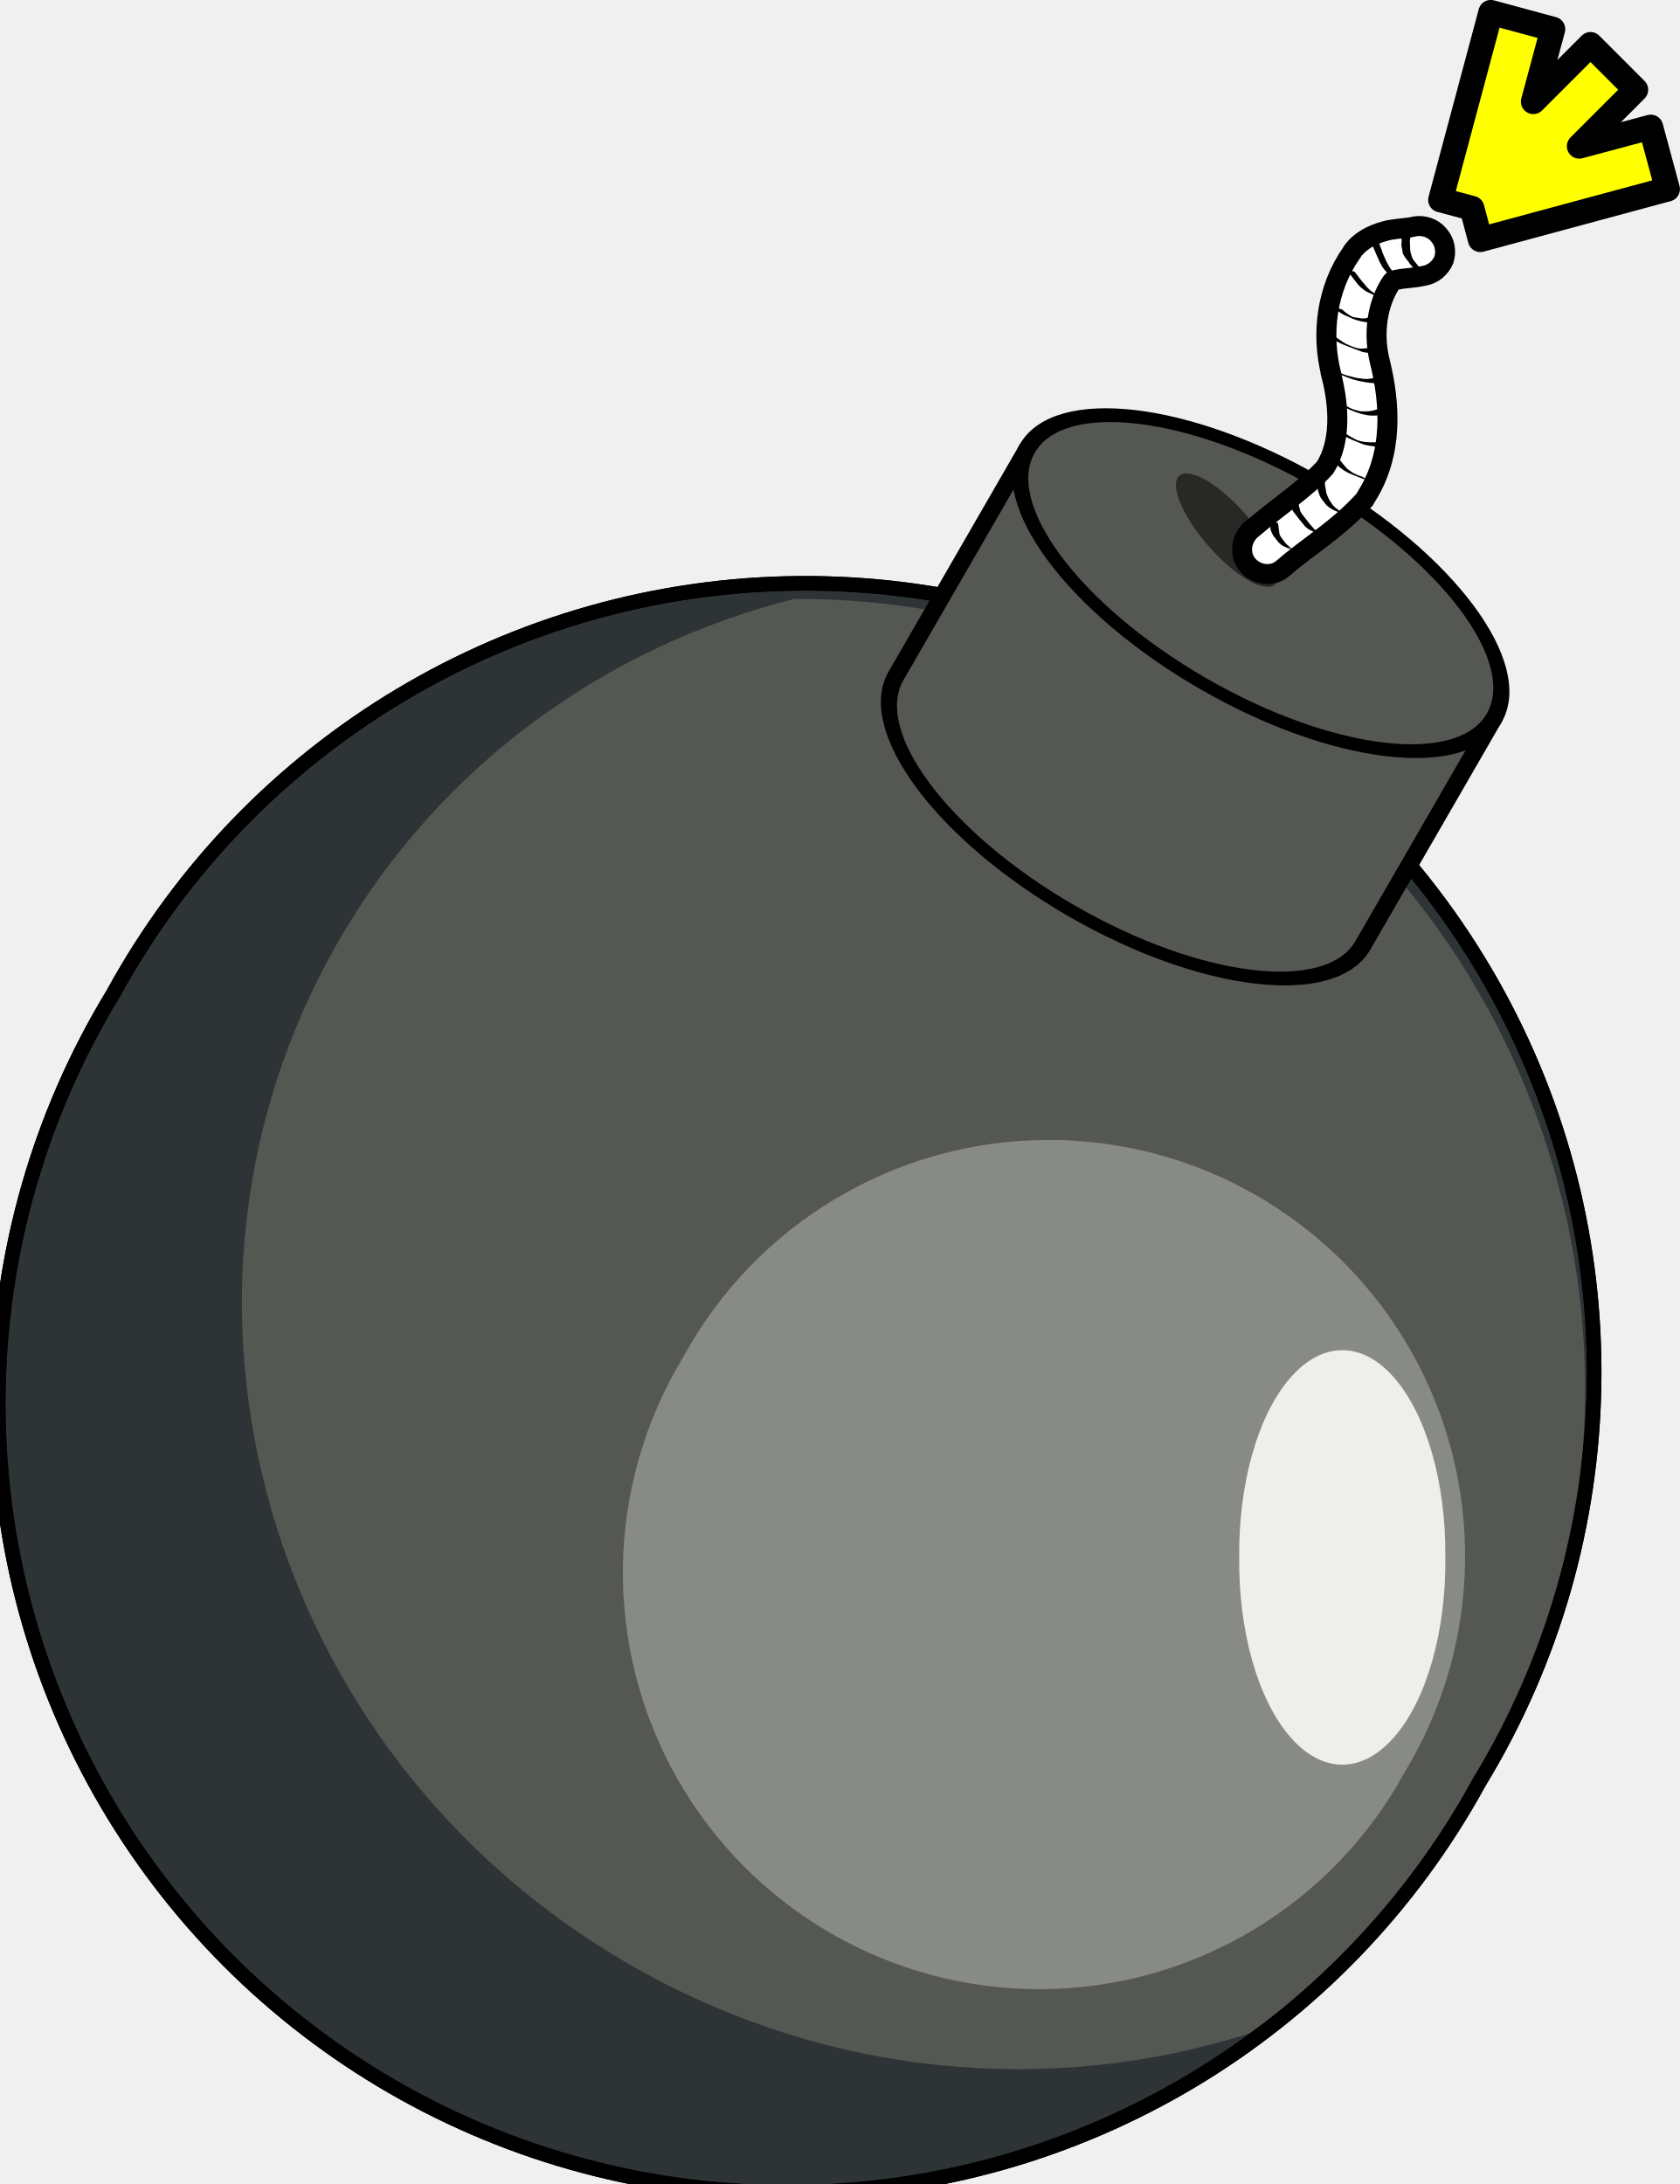
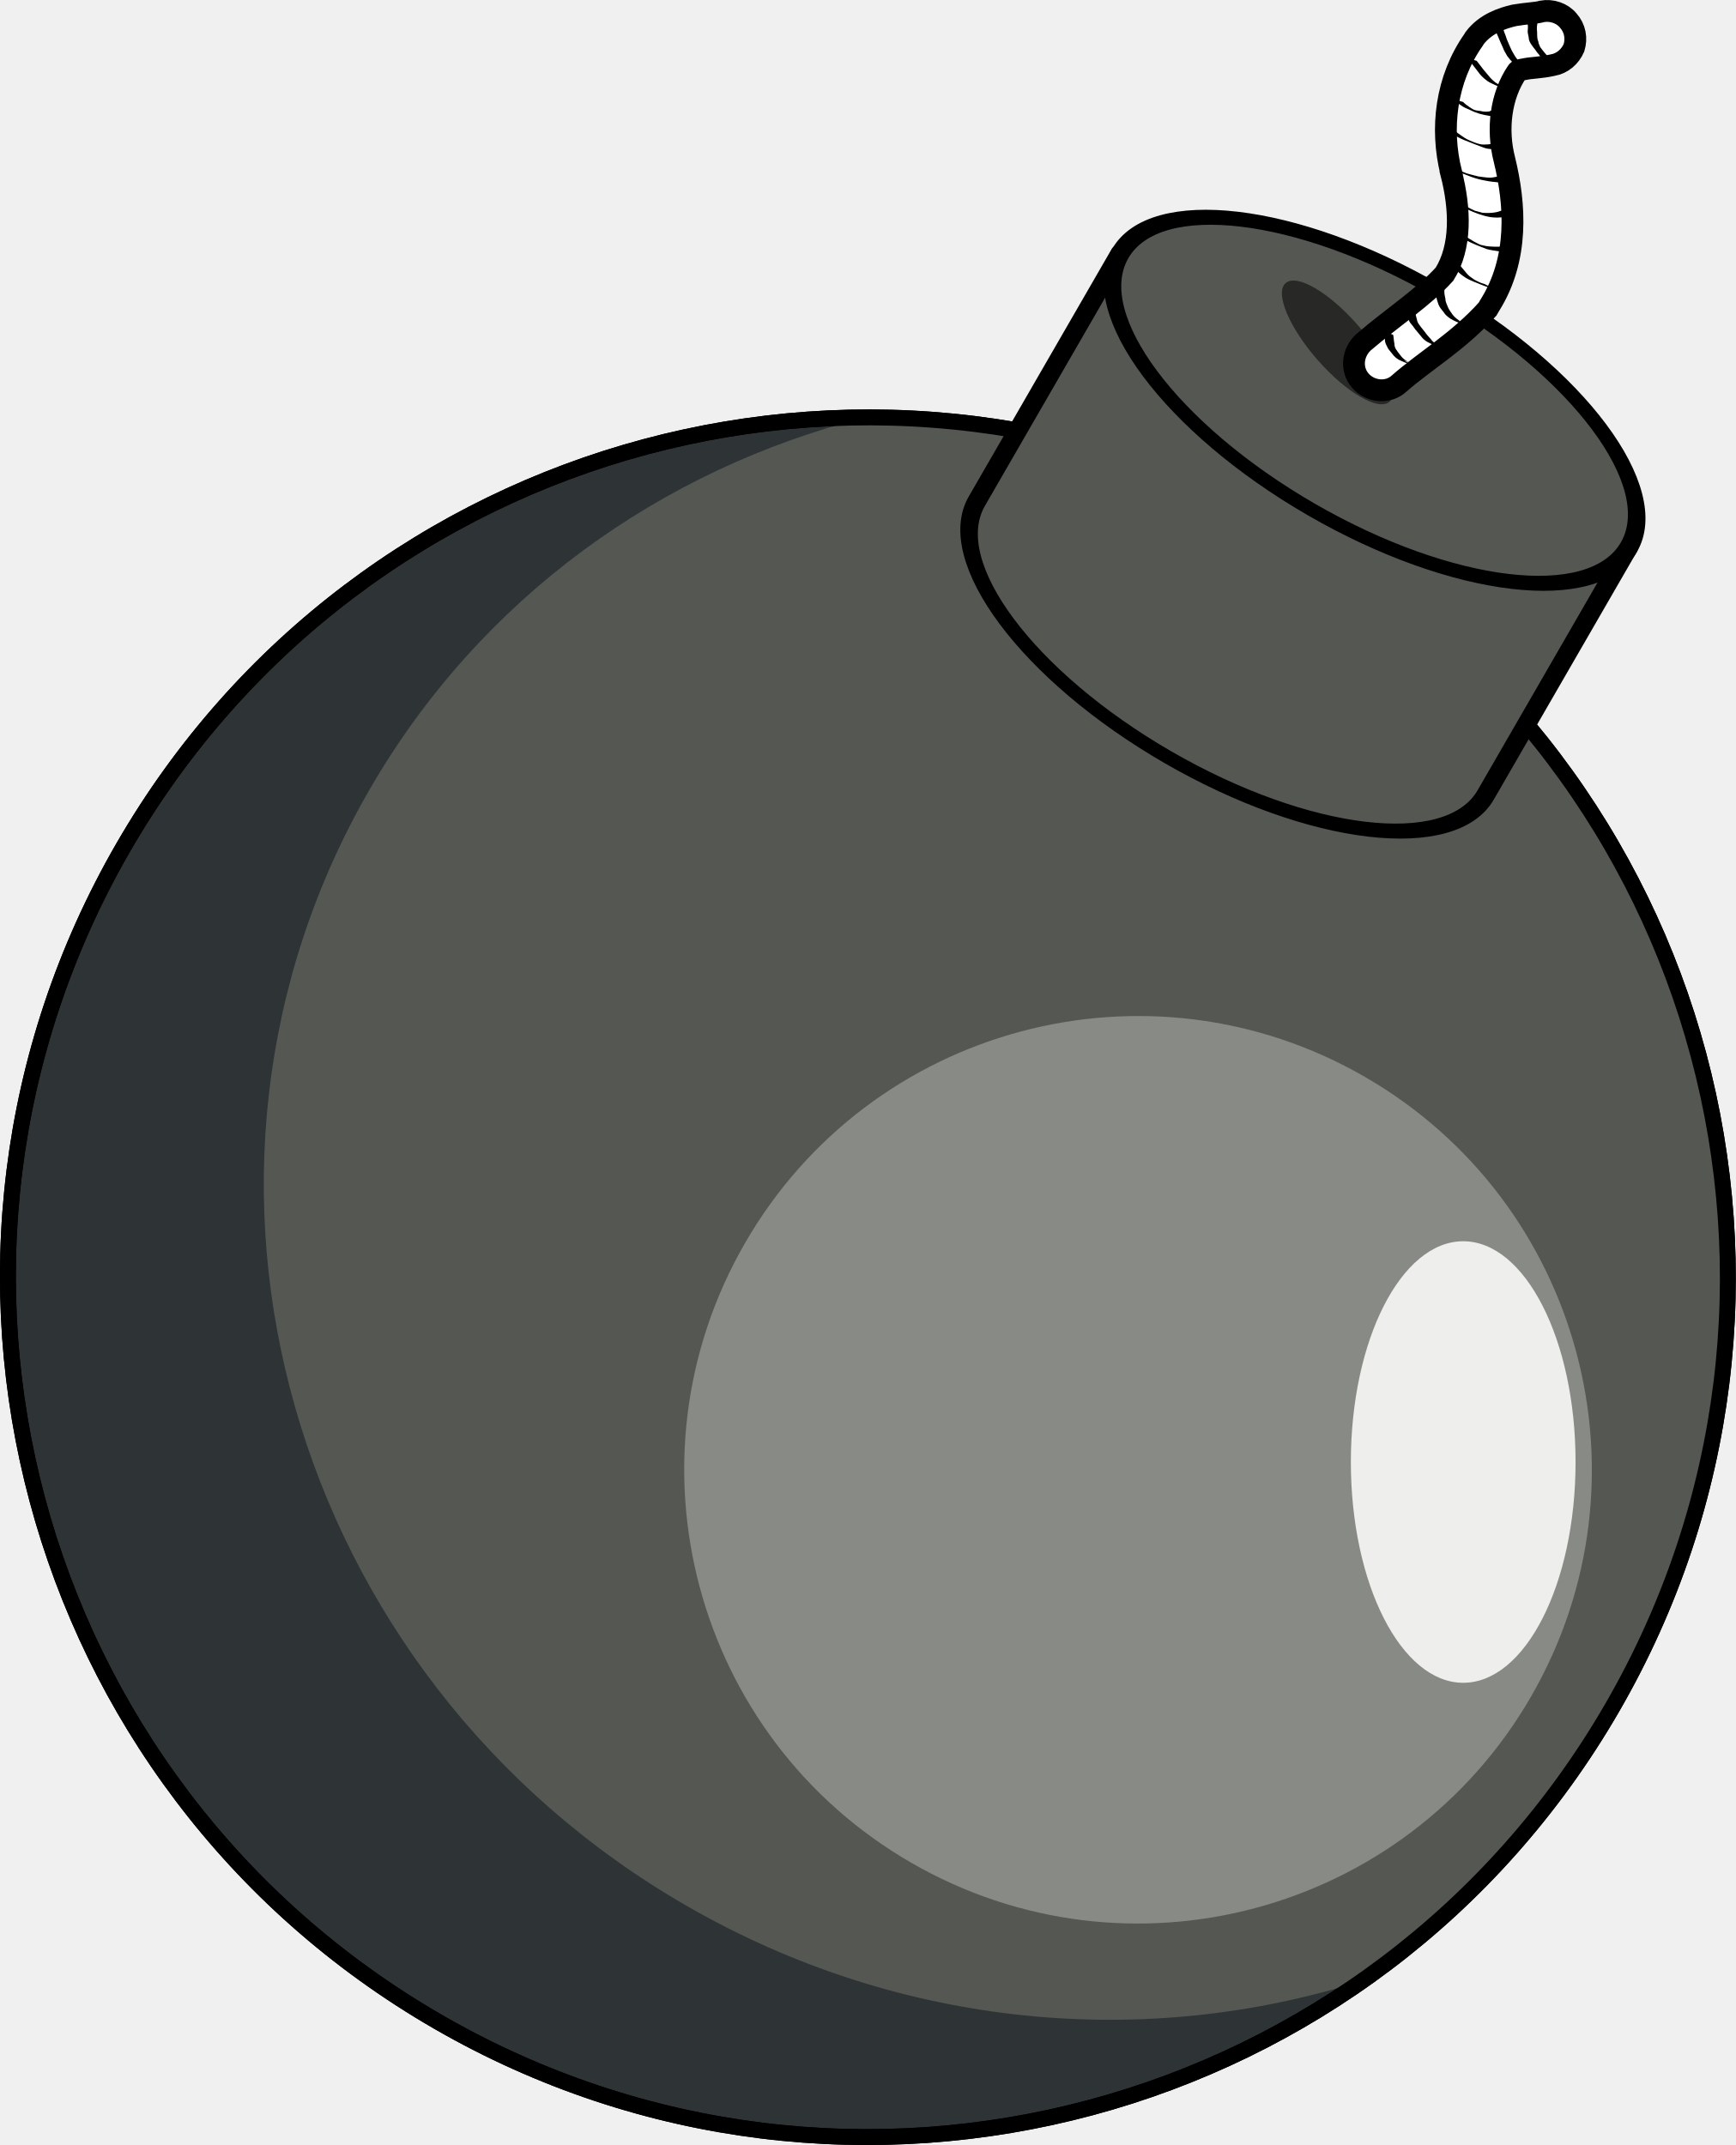
- <svg xmlns="http://www.w3.org/2000/svg" id="svg2" viewBox="0 0 230.26 299.37" version="1.0">
-   <g id="layer1" transform="translate(560.87 501.2)">
-     <g id="g18574" transform="matrix(.96593 .25882 -.25882 .96593 -107.62 101.46)">
-       <path id="path14638" style="stroke-linejoin:round;stroke:#000000;stroke-linecap:round;stroke-width:2.074;fill:#2e3436" d="m-1371.8 45.24a112.13 112.13 0 1 1 -224.2 0 112.13 112.13 0 1 1 224.2 0z" transform="matrix(.93143 .24957 -.24957 .93143 954.31 18.905)" />
-       <path id="path14640" style="fill:#555753" d="m-411.15-413.75c-19.1-5.12-38.4-4.79-56.21 0.05-0.02 0.01-0.05 0.03-0.08 0.04-23.01 12.87-40.87 34.33-48.12 61.39-14.51 54.17 18.98 110.26 74.77 125.21 30.12 8.07 60.62 2.5 84.58-12.86 9.82-11.7 17.3-25.69 21.52-41.4 15.44-57.65-18.81-116.98-76.46-132.43z" />
-       <path id="path18549" style="stroke-linejoin:round;stroke:#000000;stroke-linecap:round;stroke-width:2.074;fill:none" d="m-1371.8 45.24a112.13 112.13 0 1 1 -224.2 0 112.13 112.13 0 1 1 224.2 0z" transform="matrix(.93143 .24957 -.24957 .93143 954.31 18.905)" />
-       <g id="g14628" style="stroke:#000000;stroke-width:2;fill:#555753" transform="matrix(.96593 .25882 -.25882 .96593 715.81 399.04)">
-         <path id="path14625" style="stroke-linejoin:round;stroke:#000000;stroke-linecap:round;stroke-width:2.339;fill:#555753" transform="matrix(1.0039 0 0 .72844 -128.27 -193.37)" d="m-1129.3-438.31v49.42c0 12.03-16.5 21.79-36.8 21.79s-36.8-9.76-36.8-21.79v-49.42" />
-         <path id="path14620" style="stroke-linejoin:round;stroke:#000000;stroke-linecap:round;stroke-width:2.339;fill:#555753" d="m-1129.3-410.85a36.786 21.786 0 1 1 -73.6 0 36.786 21.786 0 1 1 73.6 0z" transform="matrix(1.0039 0 0 .72844 -128.27 -213.37)" />
-       </g>
-       <path id="path14645" style="fill:#888a85" d="m-1371.8 45.24a112.13 112.13 0 1 1 -224.2 0 112.13 112.13 0 1 1 224.2 0z" transform="matrix(.49154 .13171 -.13171 .49154 335.3 -121.49)" />
-       <path id="path14647" style="fill:#eeeeec" d="m-1371.8 45.24a112.13 112.13 0 1 1 -224.2 0 112.13 112.13 0 1 1 224.2 0z" transform="matrix(.12171 -.032612 .06409 .23919 -183.11 -365.44)" />
-       <g id="g15600" transform="matrix(1.3303 .35645 -.35645 1.3303 1875.6 241.65)">
-         <path id="path15602" style="fill-rule:evenodd;fill:#000000;fill-opacity:.533" d="m863.17-140.39a49.733 14.33 0 1 1 -99.47 0 49.733 14.33 0 1 1 99.47 0z" transform="matrix(-.13705 -.046623 .05455 -.16035 -1613.4 -31.37)" />
-         <path id="path15604" style="fill-rule:evenodd;stroke:#000000;stroke-linecap:round;stroke-width:1.992;fill:#ffffff" d="m-1729-82.771c-0.8-0.303-1.8-0.117-2.5 0.485-0.3 0.343-1.1 0.821-2 1.569-0.8 0.748-1.9 1.962-2.1 3.617v0.08 0.08c-0.4 4.393 1.4 8.564 4.3 11.554v0.004 0.011c2.4 2.442 4.2 5.382 4.1 8.302-0.6 2.795-2.1 5.692-3.3 9.094-0.4 1.299 0.2 2.72 1.5 3.174s2.8-0.231 3.2-1.531c1-2.948 2.8-6.097 3.6-9.935v-0.192-0.195c0.2-5.029-2.6-9.186-5.5-12.208-2-2.043-3.2-4.88-3-7.53 0-0.133 0.1-0.236 0.5-0.566 0.4-0.369 1.2-0.831 2-1.569 0.7-0.577 1-1.472 0.9-2.348-0.2-0.877-0.8-1.599-1.7-1.896z" />
-         <path id="path15606" style="fill:#000000" d="m-1731.6-81.682c0.2 0.272 0.3 0.546 0.4 0.815 0.1 0.229 0.3 0.442 0.4 0.654 0.1 0.159 0.2 0.33 0.4 0.475 0.1 0.157 0.3 0.259 0.4 0.348 0.2 0.091 0.4 0.168 0.6 0.244 0.2 0.067 0.4 0.134 0.5 0.201 0.1 0.044 0.1 0.022 0.2 0.066l-0.9 0.223c-0.1-0.043 0-0.022-0.1-0.065-0.2-0.067-0.4-0.134-0.5-0.202-0.2-0.078-0.4-0.157-0.6-0.253-0.2-0.1-0.4-0.215-0.5-0.378-0.1-0.154-0.3-0.325-0.4-0.489-0.1-0.215-0.2-0.435-0.4-0.666-0.1-0.27-0.2-0.546-0.3-0.808l0.8-0.165z" />
-         <path id="path15608" style="fill:#000000" d="m-1733.7-79.086c0.2 0.194 0.5 0.401 0.7 0.602 0.3 0.238 0.6 0.446 0.9 0.662 0.3 0.174 0.5 0.308 0.8 0.428 0.2 0.099 0.4 0.184 0.6 0.233 0.1 0.002 0.1 0.007 0.1 0.007 0.1-0.001 0.2-0.012 0.2-0.027 0.1-0.006 0.2-0.021 0.2-0.015-0.8 0.116-1.1 0.153-0.7 0.094 0.4-0.083 0.7-0.118 1.1-0.18 0.3-0.043-0.5 0.079-0.8 0.116 0 0.007 0.1-0.018 0.2-0.027 0.1-0.023 0-0.012 0.1-0.035l0.9-0.012c-0.1 0.038 0 0.024-0.1 0.043-0.3 0.11-1 0.168-1.1 0.181-0.3 0.041 0.5-0.082 0.8-0.121 0-0.009-0.3 0.045-0.2 0.042-0.5 0.066-1 0.229-1.5 0.169-0.2-0.058-0.5-0.154-0.7-0.251-0.2-0.127-0.5-0.268-0.7-0.446-0.3-0.214-0.6-0.431-0.9-0.665-0.3-0.204-0.5-0.409-0.8-0.599l0.9-0.199z" />
-         <path id="path15610" style="fill:#000000" d="m-1734.4-75.405c0.3 0.128 0.6 0.249 0.9 0.372 0.3 0.109 0.6 0.22 0.9 0.33 0.3 0.098 0.5 0.138 0.8 0.164 0.3 0.007 0.5-0.039 0.7-0.045 0.1-0.009 0.2-0.023 0.3-0.036 0.1-0.005 0.2-0.021 0.1-0.017-0.8 0.109-1 0.178-0.7 0.087 0.1-0.022 0.2-0.052 0.3-0.086l0.9-0.016c-0.1 0.042-0.2 0.078-0.3 0.1-0.4 0.121-0.9 0.182-1.4 0.227-0.2 0.017-0.5 0.05-0.7 0.031-0.3-0.03-0.6-0.083-0.9-0.188-0.3-0.109-0.5-0.219-0.8-0.33-0.3-0.125-0.6-0.25-1-0.37l0.9-0.223z" />
-         <path id="path15612" style="fill:#000000" d="m-1733.6-71.531c0.3 0.079 0.5 0.102 0.8 0.118 0.4 0.034 0.7-0.023 1-0.064-1.4 0.221-0.7 0.113-0.4 0.026 0.1-0.046 0.3-0.103 0.4-0.161 0.3-0.083 0.5-0.206 0.7-0.355 0.1-0.085 0-0.041 0.1-0.133l0.9-0.055c-0.1 0.104 0 0.053-0.1 0.15-0.2 0.161-0.4 0.292-0.7 0.381-0.6 0.227-1.1 0.376-1.8 0.411-0.3 0.043-0.6 0.081-0.9 0.048-0.3-0.02-0.6-0.057-0.9-0.131l0.9-0.235z" />
-         <path id="path15614" style="fill:#000000" d="m-1733-68.877c0.3 0.049 0.6 0.075 0.9 0.097 0.4 0.046 0.7 0.012 1.1-0.046 0.1-0.008 0.1-0.015 0.2-0.023 0.1-0.017 0.2-0.037 0.3-0.054 0.1-0.009 0.3-0.035 0.2-0.025-0.8 0.122-0.9 0.138-0.5 0.069 0.3-0.043 0.6-0.129 0.8-0.256 0.2-0.111 0.4-0.248 0.6-0.428 0-0.103 0-0.051 0.1-0.158l0.8-0.072c0 0.115 0 0.058-0.1 0.171-0.1 0.195-0.3 0.342-0.5 0.464-0.3 0.137-0.5 0.24-0.8 0.283-0.7 0.128-1.3 0.198-1.9 0.294-0.4 0.05-0.8 0.071-1.2 0.026-0.3-0.024-0.6-0.049-0.9-0.104l0.9-0.238z" />
-         <path id="path15616" style="fill:#000000" d="m-1731.4-65.855c0.5-0.074 0.9-0.133 1.3-0.184 0.2-0.014 0.5-0.066 0.4-0.047-0.2 0.033-0.4 0.064-0.6 0.095 0.4-0.081 0.8-0.202 1.3-0.341 0.3-0.126 0.7-0.273 1-0.444 0.2-0.122 0.4-0.308 0.6-0.482 0.1-0.055 0.2-0.118 0.2-0.185l0.9-0.055c0 0.073-0.1 0.144-0.2 0.2-0.2 0.167-0.4 0.373-0.6 0.5-0.4 0.176-0.7 0.329-1.1 0.457-0.4 0.147-0.8 0.265-1.3 0.357-0.5 0.079-0.8 0.132-1.2 0.187-0.1 0.014-0.3 0.027-0.4 0.041 0 0.006-0.2 0.027-0.1 0.019 0.2-0.041 0.5-0.078 0.7-0.117l-0.9-0.001z" />
-         <path id="path15618" style="fill:#000000" d="m-1728.7-63.417c0.4 0.001 0.8-0.022 1.2-0.068 0.6-0.086-0.3 0.044-0.4 0.06-0.1 0.01 0.1-0.024 0.2-0.04 0.2-0.045 0.4-0.114 0.7-0.187 0.3-0.143 0.7-0.362 1-0.622 0.2-0.158 0.3-0.322 0.5-0.508l0.9-0.06c-0.2 0.194-0.3 0.362-0.5 0.527-0.3 0.27-0.7 0.499-1.1 0.654-0.7 0.255-1.4 0.364-2.2 0.435-0.3 0.043-0.7 0.059-1.1 0.067l0.8-0.258z" />
-         <path id="path15620" style="fill:#000000" d="m-1727.4-61.053c0.3 0.057 0.7 0.069 1 0.066 0.3-0.002 0.6-0.021 0.9-0.058 0.1-0.009 0.3-0.041 0.3-0.031-0.3 0.032-0.5 0.063-0.7 0.094 0.3-0.066 0.7-0.181 1-0.331 0.3-0.14 0.6-0.308 0.9-0.498 0.1-0.145 0.3-0.28 0.5-0.434l0.9-0.043c-0.2 0.161-0.4 0.292-0.6 0.444-0.2 0.195-0.5 0.369-0.8 0.511-0.4 0.158-0.7 0.282-1 0.356-0.7 0.112-1.5 0.249-2.2 0.241-0.4-0.001-0.7-0.026-1.1-0.066l0.9-0.251z" />
-         <path id="path15622" style="fill:#000000" d="m-1726.4-58.476c0.3 0.116 0.6 0.223 0.9 0.333 0.3 0.117 0.6 0.129 0.9 0.15 0.4 0.021 1.7-0.185 0.1 0.036 0.4-0.051 0.7-0.102 1-0.152 0.1-0.007 0.1-0.015 0.2-0.02 0.6-0.073-1.1 0.185-0.5 0.068 0-0.008 0.1-0.017 0.1-0.025 0.1-0.009 0.1-0.019 0.1-0.029l0.9-0.002c0 0.011-0.1 0.022-0.1 0.033-0.4 0.093-0.8 0.142-1.2 0.205-0.1 0.013-0.4 0.049-0.3 0.035 0.2-0.037 0.5-0.073 0.7-0.11-0.6 0.096-1.2 0.227-1.8 0.208-0.3-0.023-0.7-0.051-1-0.175-0.3-0.112-0.5-0.225-0.8-0.331l0.8-0.224z" />
-         <path id="path15624" style="fill:#000000" d="m-1726.5-55.836c0.1 0.248 0.3 0.47 0.5 0.684 0.1 0.212 0.4 0.4 0.6 0.559 0.2 0.154 0.5 0.263 0.7 0.37 0.3 0.121 0.6 0.145 0.8 0.162-0.1 0.014 0.3-0.026 0.3-0.013-1.4 0.22-0.9 0.155-0.6 0.06l0.9-0.01c-0.5 0.173-0.9 0.216-1.4 0.211-0.3-0.021-0.6-0.068-0.8-0.19-0.3-0.111-0.6-0.226-0.8-0.391-0.2-0.169-0.4-0.362-0.6-0.579-0.2-0.22-0.3-0.453-0.5-0.7l0.9-0.163z" />
-         <path id="path15626" style="fill:#000000" d="m-1727.8-52.794c0.1 0.201 0.3 0.399 0.5 0.589 0.1 0.151 0.3 0.249 0.5 0.333 0.2 0.101 0.5 0.192 0.7 0.284 0.2 0.1 0.5 0.197 0.8 0.294 0.2 0.104 0.4 0.119 0.7 0.123 0-0.003 0-0.004 0.1-0.008 0.5-0.066-1.1 0.2-0.5 0.06l0.8-0.003c-0.4 0.129-0.8 0.189-1.3 0.203-0.2-0.009-0.5-0.05-0.7-0.152-0.3-0.099-0.5-0.198-0.8-0.295-0.2-0.093-0.4-0.184-0.7-0.289-0.2-0.094-0.3-0.207-0.5-0.368-0.1-0.194-0.3-0.393-0.5-0.587l0.9-0.184z" />
-         <path id="path15628" style="fill:#000000" d="m-1728.5-49.928c0.2 0.209 0.3 0.422 0.5 0.633 0.1 0.159 0.2 0.292 0.4 0.393 0.2 0.104 0.4 0.182 0.6 0.262 0.2 0.089 0.4 0.151 0.7 0.172 0.1 0.01 0.3 0.007 0.5-0.025 0.3-0.038 0.1-0.014-0.7 0.105l0.9 0.007c-1 0.148-0.6 0.102-1.1 0.155-0.1 0.018-0.3 0.026-0.5 0.001-0.2-0.038-0.4-0.1-0.6-0.193-0.2-0.082-0.5-0.163-0.6-0.277-0.2-0.115-0.4-0.261-0.5-0.427-0.1-0.217-0.3-0.431-0.4-0.641l0.8-0.165z" />
-       </g>
-       <path id="rect5823" style="stroke-linejoin:round;stroke:#000000;stroke-linecap:round;stroke-width:3.408;fill:#ffff00" d="m-381.63-515.35l-5.54 9.6 0.01-10.29-8.81-0.02 0.01 26.61 4.45-0.01 2.22 3.86 22.99-13.33-4.42-7.62-8.78 5.07 5.47-9.48-7.6-4.39z" />
+ <svg xmlns="http://www.w3.org/2000/svg" id="svg2" viewBox="0 0 207.128 256" version="1.0" width="207.128" height="256">
+   <defs id="defs32" />
+   <g id="g18574" transform="matrix(0.9166138,0.2456058,-0.2456058,0.9166138,430.1232,543.7981)">
+     <circle id="path14638" style="fill:#2e3436;stroke:#000000;stroke-width:2.074;stroke-linecap:round;stroke-linejoin:round" transform="matrix(0.93143,0.24957,-0.24957,0.93143,954.31,18.905)" cx="-1483.914" cy="45.24" r="112.127" />
+     <path id="path14640" style="fill:#555753" d="m -411.15,-413.75 c -19.1,-5.12 -38.4,-4.79 -56.21,0.05 -0.02,0.01 -0.05,0.03 -0.08,0.04 -23.01,12.87 -40.87,34.33 -48.12,61.39 -14.51,54.17 18.98,110.26 74.77,125.21 30.12,8.07 60.62,2.5 84.58,-12.86 9.82,-11.7 17.3,-25.69 21.52,-41.4 15.44,-57.65 -18.81,-116.98 -76.46,-132.43 z" />
+     <circle id="path18549" style="fill:none;stroke:#000000;stroke-width:2.074;stroke-linecap:round;stroke-linejoin:round" transform="matrix(0.93143,0.24957,-0.24957,0.93143,954.31,18.905)" cx="-1483.914" cy="45.24" r="112.127" />
+     <g id="g14628" style="fill:#555753;stroke:#000000;stroke-width:2" transform="matrix(0.96593,0.25882,-0.25882,0.96593,715.81,399.04)">
+       <path id="path14625" style="fill:#555753;stroke:#000000;stroke-width:2.339;stroke-linecap:round;stroke-linejoin:round" transform="matrix(1.0039,0,0,0.72844,-128.27,-193.37)" d="m -1129.3,-438.31 v 49.42 c 0,12.03 -16.5,21.79 -36.8,21.79 -20.3,0 -36.8,-9.76 -36.8,-21.79 v -49.42" />
+       <ellipse id="path14620" style="fill:#555753;stroke:#000000;stroke-width:2.339;stroke-linecap:round;stroke-linejoin:round" transform="matrix(1.0039,0,0,0.72844,-128.27,-213.37)" cx="-1166.071" cy="-410.852" rx="36.786" ry="21.786" />
+     </g>
+     <circle id="path14645" style="fill:#888a85" transform="matrix(0.49154,0.13171,-0.13171,0.49154,335.3,-121.49)" cx="-1483.914" cy="45.24" r="112.127" />
+     <circle id="path14647" style="fill:#eeeeec" transform="matrix(0.12171,-0.032612,0.06409,0.23919,-183.11,-365.44)" cx="-1483.914" cy="45.24" r="112.127" />
+     <g id="g15600" transform="matrix(1.3303,0.35645,-0.35645,1.3303,1875.6,241.65)">
+       <ellipse id="path15602" style="fill:#000000;fill-opacity:0.533;fill-rule:evenodd" transform="matrix(-0.13705,-0.046623,0.05455,-0.16035,-1613.4,-31.37)" cx="813.433" cy="-140.391" rx="49.733" ry="14.33" />
+       <path id="path15604" style="fill:#ffffff;fill-rule:evenodd;stroke:#000000;stroke-width:1.992;stroke-linecap:round" d="m -1729,-82.771 c -0.8,-0.303 -1.8,-0.117 -2.5,0.485 -0.3,0.343 -1.1,0.821 -2,1.569 -0.8,0.748 -1.9,1.962 -2.1,3.617 v 0.08 0.08 c -0.4,4.393 1.4,8.564 4.3,11.554 v 0.004 0.011 c 2.4,2.442 4.2,5.382 4.1,8.302 -0.6,2.795 -2.1,5.692 -3.3,9.094 -0.4,1.299 0.2,2.72 1.5,3.174 1.3,0.454 2.8,-0.231 3.2,-1.531 1,-2.948 2.8,-6.097 3.6,-9.935 v -0.192 -0.195 c 0.2,-5.029 -2.6,-9.186 -5.5,-12.208 -2,-2.043 -3.2,-4.88 -3,-7.53 0,-0.133 0.1,-0.236 0.5,-0.566 0.4,-0.369 1.2,-0.831 2,-1.569 0.7,-0.577 1,-1.472 0.9,-2.348 -0.2,-0.877 -0.8,-1.599 -1.7,-1.896 z" />
+       <path id="path15606" style="fill:#000000" d="m -1731.6,-81.682 c 0.2,0.272 0.3,0.546 0.4,0.815 0.1,0.229 0.3,0.442 0.4,0.654 0.1,0.159 0.2,0.33 0.4,0.475 0.1,0.157 0.3,0.259 0.4,0.348 0.2,0.091 0.4,0.168 0.6,0.244 0.2,0.067 0.4,0.134 0.5,0.201 0.1,0.044 0.1,0.022 0.2,0.066 l -0.9,0.223 c -0.1,-0.043 0,-0.022 -0.1,-0.065 -0.2,-0.067 -0.4,-0.134 -0.5,-0.202 -0.2,-0.078 -0.4,-0.157 -0.6,-0.253 -0.2,-0.1 -0.4,-0.215 -0.5,-0.378 -0.1,-0.154 -0.3,-0.325 -0.4,-0.489 -0.1,-0.215 -0.2,-0.435 -0.4,-0.666 -0.1,-0.27 -0.2,-0.546 -0.3,-0.808 z" />
+       <path id="path15608" style="fill:#000000" d="m -1733.7,-79.086 c 0.2,0.194 0.5,0.401 0.7,0.602 0.3,0.238 0.6,0.446 0.9,0.662 0.3,0.174 0.5,0.308 0.8,0.428 0.2,0.099 0.4,0.184 0.6,0.233 0.1,0.002 0.1,0.007 0.1,0.007 0.1,-0.001 0.2,-0.012 0.2,-0.027 0.1,-0.006 0.2,-0.021 0.2,-0.015 -0.8,0.116 -1.1,0.153 -0.7,0.094 0.4,-0.083 0.7,-0.118 1.1,-0.18 0.3,-0.043 -0.5,0.079 -0.8,0.116 0,0.007 0.1,-0.018 0.2,-0.027 0.1,-0.023 0,-0.012 0.1,-0.035 l 0.9,-0.012 c -0.1,0.038 0,0.024 -0.1,0.043 -0.3,0.11 -1,0.168 -1.1,0.181 -0.3,0.041 0.5,-0.082 0.8,-0.121 0,-0.009 -0.3,0.045 -0.2,0.042 -0.5,0.066 -1,0.229 -1.5,0.169 -0.2,-0.058 -0.5,-0.154 -0.7,-0.251 -0.2,-0.127 -0.5,-0.268 -0.7,-0.446 -0.3,-0.214 -0.6,-0.431 -0.9,-0.665 -0.3,-0.204 -0.5,-0.409 -0.8,-0.599 z" />
+       <path id="path15610" style="fill:#000000" d="m -1734.4,-75.405 c 0.3,0.128 0.6,0.249 0.9,0.372 0.3,0.109 0.6,0.22 0.9,0.33 0.3,0.098 0.5,0.138 0.8,0.164 0.3,0.007 0.5,-0.039 0.7,-0.045 0.1,-0.009 0.2,-0.023 0.3,-0.036 0.1,-0.005 0.2,-0.021 0.1,-0.017 -0.8,0.109 -1,0.178 -0.7,0.087 0.1,-0.022 0.2,-0.052 0.3,-0.086 l 0.9,-0.016 c -0.1,0.042 -0.2,0.078 -0.3,0.1 -0.4,0.121 -0.9,0.182 -1.4,0.227 -0.2,0.017 -0.5,0.05 -0.7,0.031 -0.3,-0.03 -0.6,-0.083 -0.9,-0.188 -0.3,-0.109 -0.5,-0.219 -0.8,-0.33 -0.3,-0.125 -0.6,-0.25 -1,-0.37 z" />
+       <path id="path15612" style="fill:#000000" d="m -1733.6,-71.531 c 0.3,0.079 0.5,0.102 0.8,0.118 0.4,0.034 0.7,-0.023 1,-0.064 -1.4,0.221 -0.7,0.113 -0.4,0.026 0.1,-0.046 0.3,-0.103 0.4,-0.161 0.3,-0.083 0.5,-0.206 0.7,-0.355 0.1,-0.085 0,-0.041 0.1,-0.133 l 0.9,-0.055 c -0.1,0.104 0,0.053 -0.1,0.15 -0.2,0.161 -0.4,0.292 -0.7,0.381 -0.6,0.227 -1.1,0.376 -1.8,0.411 -0.3,0.043 -0.6,0.081 -0.9,0.048 -0.3,-0.02 -0.6,-0.057 -0.9,-0.131 z" />
+       <path id="path15614" style="fill:#000000" d="m -1733,-68.877 c 0.3,0.049 0.6,0.075 0.9,0.097 0.4,0.046 0.7,0.012 1.1,-0.046 0.1,-0.008 0.1,-0.015 0.2,-0.023 0.1,-0.017 0.2,-0.037 0.3,-0.054 0.1,-0.009 0.3,-0.035 0.2,-0.025 -0.8,0.122 -0.9,0.138 -0.5,0.069 0.3,-0.043 0.6,-0.129 0.8,-0.256 0.2,-0.111 0.4,-0.248 0.6,-0.428 0,-0.103 0,-0.051 0.1,-0.158 l 0.8,-0.072 c 0,0.115 0,0.058 -0.1,0.171 -0.1,0.195 -0.3,0.342 -0.5,0.464 -0.3,0.137 -0.5,0.24 -0.8,0.283 -0.7,0.128 -1.3,0.198 -1.9,0.294 -0.4,0.05 -0.8,0.071 -1.2,0.026 -0.3,-0.024 -0.6,-0.049 -0.9,-0.104 z" />
+       <path id="path15616" style="fill:#000000" d="m -1731.4,-65.855 c 0.5,-0.074 0.9,-0.133 1.3,-0.184 0.2,-0.014 0.5,-0.066 0.4,-0.047 -0.2,0.033 -0.4,0.064 -0.6,0.095 0.4,-0.081 0.8,-0.202 1.3,-0.341 0.3,-0.126 0.7,-0.273 1,-0.444 0.2,-0.122 0.4,-0.308 0.6,-0.482 0.1,-0.055 0.2,-0.118 0.2,-0.185 l 0.9,-0.055 c 0,0.073 -0.1,0.144 -0.2,0.2 -0.2,0.167 -0.4,0.373 -0.6,0.5 -0.4,0.176 -0.7,0.329 -1.1,0.457 -0.4,0.147 -0.8,0.265 -1.3,0.357 -0.5,0.079 -0.8,0.132 -1.2,0.187 -0.1,0.014 -0.3,0.027 -0.4,0.041 0,0.006 -0.2,0.027 -0.1,0.019 0.2,-0.041 0.5,-0.078 0.7,-0.117 z" />
+       <path id="path15618" style="fill:#000000" d="m -1728.7,-63.417 c 0.4,0.001 0.8,-0.022 1.2,-0.068 0.6,-0.086 -0.3,0.044 -0.4,0.06 -0.1,0.01 0.1,-0.024 0.2,-0.04 0.2,-0.045 0.4,-0.114 0.7,-0.187 0.3,-0.143 0.7,-0.362 1,-0.622 0.2,-0.158 0.3,-0.322 0.5,-0.508 l 0.9,-0.06 c -0.2,0.194 -0.3,0.362 -0.5,0.527 -0.3,0.27 -0.7,0.499 -1.1,0.654 -0.7,0.255 -1.4,0.364 -2.2,0.435 -0.3,0.043 -0.7,0.059 -1.1,0.067 z" />
+       <path id="path15620" style="fill:#000000" d="m -1727.4,-61.053 c 0.3,0.057 0.7,0.069 1,0.066 0.3,-0.002 0.6,-0.021 0.9,-0.058 0.1,-0.009 0.3,-0.041 0.3,-0.031 -0.3,0.032 -0.5,0.063 -0.7,0.094 0.3,-0.066 0.7,-0.181 1,-0.331 0.3,-0.14 0.6,-0.308 0.9,-0.498 0.1,-0.145 0.3,-0.28 0.5,-0.434 l 0.9,-0.043 c -0.2,0.161 -0.4,0.292 -0.6,0.444 -0.2,0.195 -0.5,0.369 -0.8,0.511 -0.4,0.158 -0.7,0.282 -1,0.356 -0.7,0.112 -1.5,0.249 -2.2,0.241 -0.4,-0.001 -0.7,-0.026 -1.1,-0.066 z" />
+       <path id="path15622" style="fill:#000000" d="m -1726.4,-58.476 c 0.3,0.116 0.6,0.223 0.9,0.333 0.3,0.117 0.6,0.129 0.9,0.15 0.4,0.021 1.7,-0.185 0.1,0.036 0.4,-0.051 0.7,-0.102 1,-0.152 0.1,-0.007 0.1,-0.015 0.2,-0.02 0.6,-0.073 -1.1,0.185 -0.5,0.068 0,-0.008 0.1,-0.017 0.1,-0.025 0.1,-0.009 0.1,-0.019 0.1,-0.029 l 0.9,-0.002 c 0,0.011 -0.1,0.022 -0.1,0.033 -0.4,0.093 -0.8,0.142 -1.2,0.205 -0.1,0.013 -0.4,0.049 -0.3,0.035 0.2,-0.037 0.5,-0.073 0.7,-0.11 -0.6,0.096 -1.2,0.227 -1.8,0.208 -0.3,-0.023 -0.7,-0.051 -1,-0.175 -0.3,-0.112 -0.5,-0.225 -0.8,-0.331 z" />
+       <path id="path15624" style="fill:#000000" d="m -1726.5,-55.836 c 0.1,0.248 0.3,0.47 0.5,0.684 0.1,0.212 0.4,0.4 0.6,0.559 0.2,0.154 0.5,0.263 0.7,0.37 0.3,0.121 0.6,0.145 0.8,0.162 -0.1,0.014 0.3,-0.026 0.3,-0.013 -1.4,0.22 -0.9,0.155 -0.6,0.06 l 0.9,-0.01 c -0.5,0.173 -0.9,0.216 -1.4,0.211 -0.3,-0.021 -0.6,-0.068 -0.8,-0.19 -0.3,-0.111 -0.6,-0.226 -0.8,-0.391 -0.2,-0.169 -0.4,-0.362 -0.6,-0.579 -0.2,-0.22 -0.3,-0.453 -0.5,-0.7 z" />
+       <path id="path15626" style="fill:#000000" d="m -1727.8,-52.794 c 0.1,0.201 0.3,0.399 0.5,0.589 0.1,0.151 0.3,0.249 0.5,0.333 0.2,0.101 0.5,0.192 0.7,0.284 0.2,0.1 0.5,0.197 0.8,0.294 0.2,0.104 0.4,0.119 0.7,0.123 0,-0.003 0,-0.004 0.1,-0.008 0.5,-0.066 -1.1,0.2 -0.5,0.06 l 0.8,-0.003 c -0.4,0.129 -0.8,0.189 -1.3,0.203 -0.2,-0.009 -0.5,-0.05 -0.7,-0.152 -0.3,-0.099 -0.5,-0.198 -0.8,-0.295 -0.2,-0.093 -0.4,-0.184 -0.7,-0.289 -0.2,-0.094 -0.3,-0.207 -0.5,-0.368 -0.1,-0.194 -0.3,-0.393 -0.5,-0.587 z" />
+       <path id="path15628" style="fill:#000000" d="m -1728.5,-49.928 c 0.2,0.209 0.3,0.422 0.5,0.633 0.1,0.159 0.2,0.292 0.4,0.393 0.2,0.104 0.4,0.182 0.6,0.262 0.2,0.089 0.4,0.151 0.7,0.172 0.1,0.01 0.3,0.007 0.5,-0.025 0.3,-0.038 0.1,-0.014 -0.7,0.105 l 0.9,0.007 c -1,0.148 -0.6,0.102 -1.1,0.155 -0.1,0.018 -0.3,0.026 -0.5,10e-4 -0.2,-0.038 -0.4,-0.1 -0.6,-0.193 -0.2,-0.082 -0.5,-0.163 -0.6,-0.277 -0.2,-0.115 -0.4,-0.261 -0.5,-0.427 -0.1,-0.217 -0.3,-0.431 -0.4,-0.641 z" />
    </g>
  </g>
</svg>
